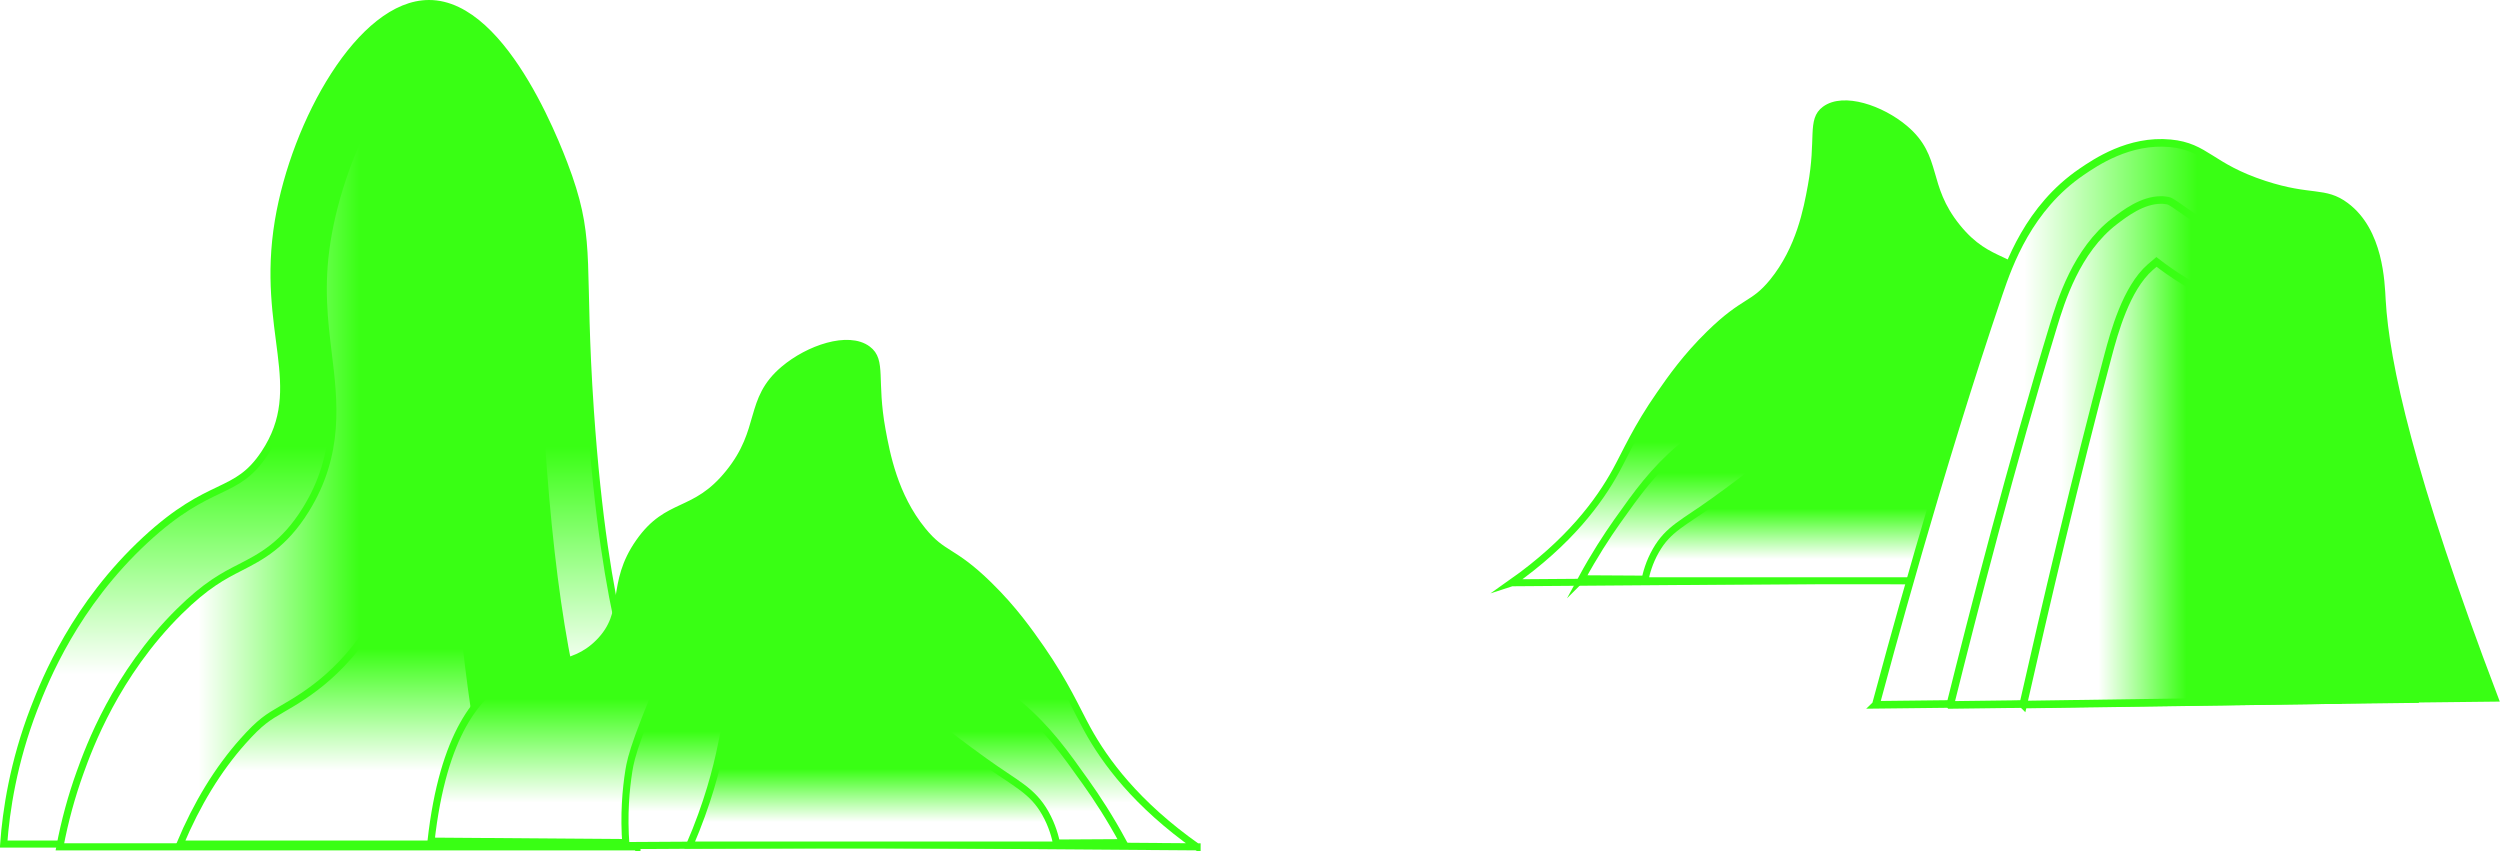
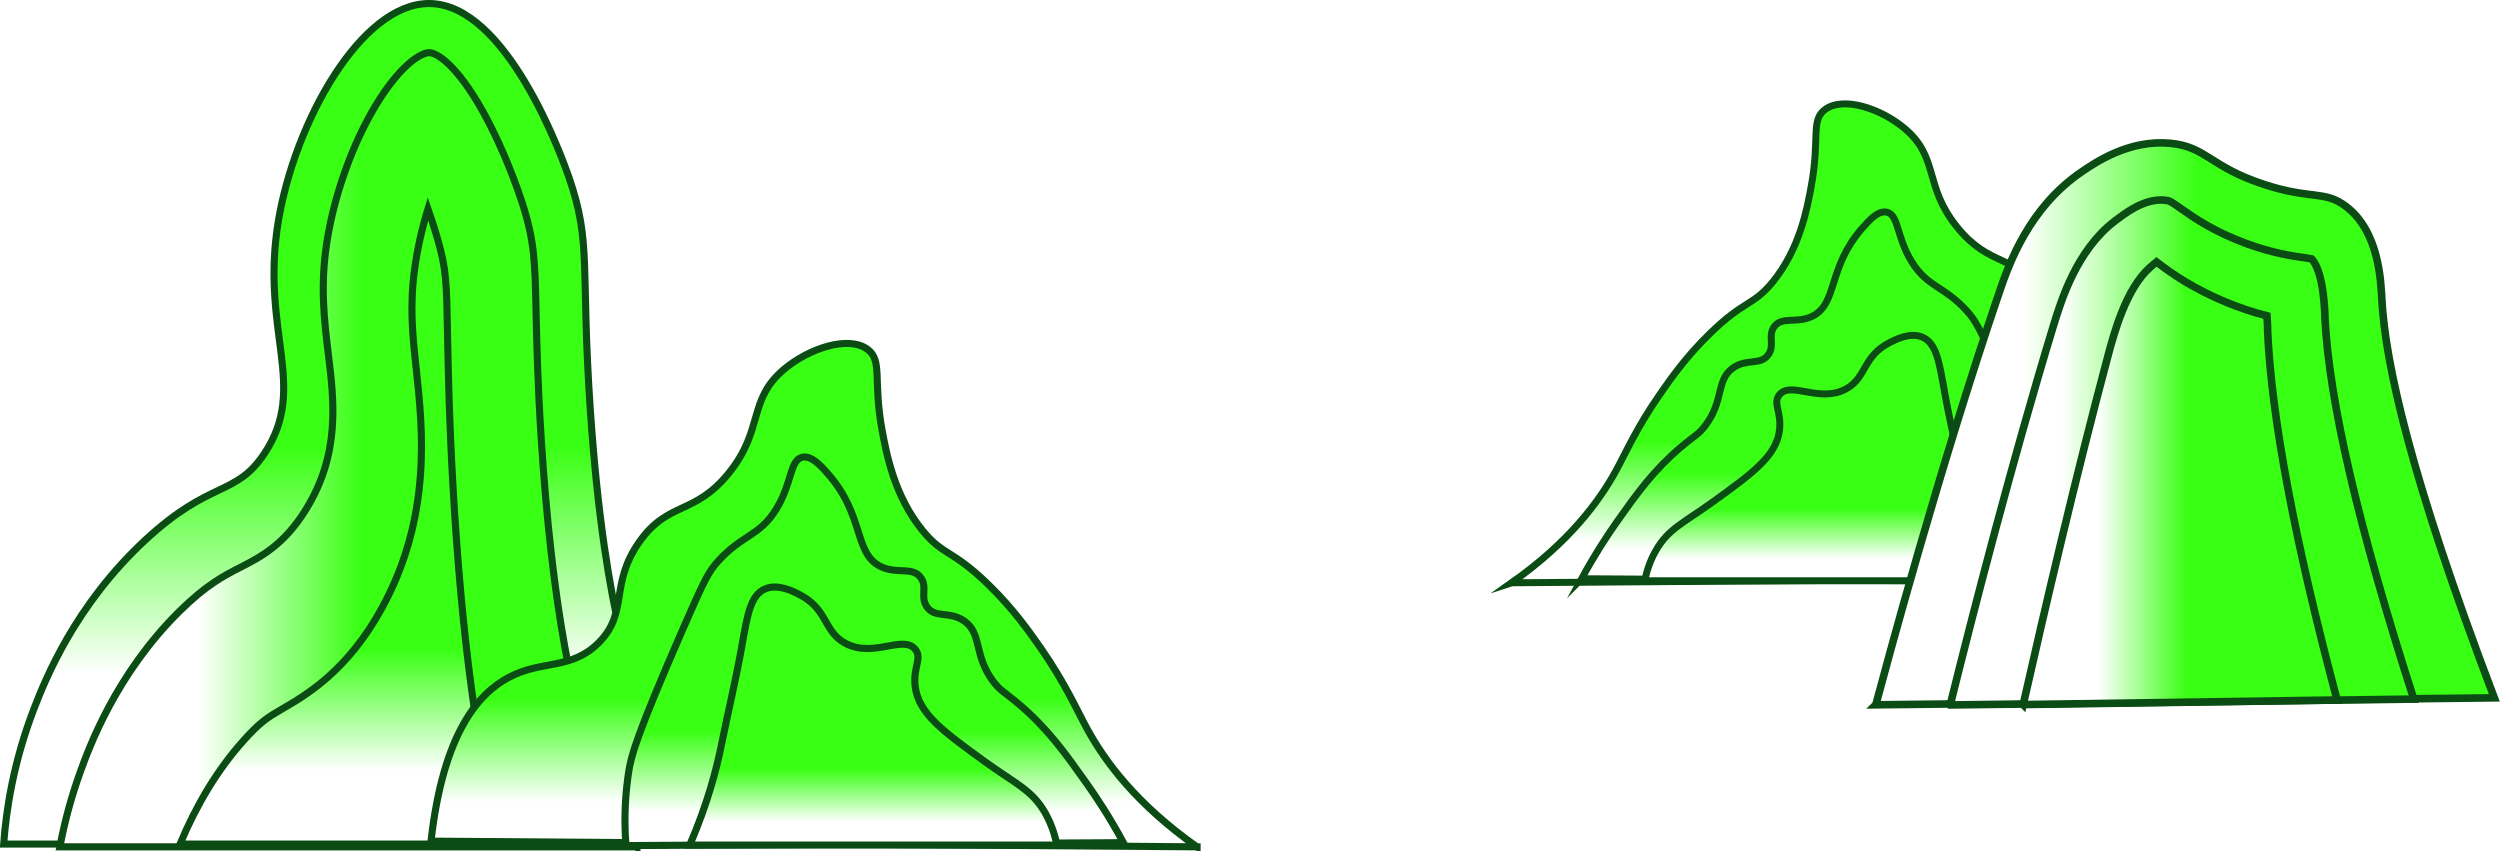
<svg xmlns="http://www.w3.org/2000/svg" xmlns:xlink="http://www.w3.org/1999/xlink" id="Layer_2" data-name="Layer 2" viewBox="0 0 197.5 67.2">
  <defs>
    <style>
      .cls-1 {
        fill: url(#linear-gradient-11);
      }

      .cls-1, .cls-2, .cls-3, .cls-4, .cls-5, .cls-6, .cls-7, .cls-8, .cls-9, .cls-10, .cls-11, .cls-12 {
-         stroke: #39ff14;
+         stroke: #0a4c14;
        stroke-miterlimit: 10;
      }

      .cls-1, .cls-11, .cls-12 {
        stroke-width: .6px;
      }

      .cls-2 {
        fill: url(#linear-gradient-5);
      }

      .cls-2, .cls-3, .cls-5, .cls-6, .cls-8, .cls-9 {
        stroke-width: .56px;
      }

      .cls-3 {
        fill: url(#linear-gradient-7);
      }

      .cls-4 {
        fill: url(#linear-gradient-3);
      }

      .cls-4, .cls-7, .cls-10 {
        stroke-width: .55px;
      }

      .cls-5 {
        fill: url(#linear-gradient-9);
      }

      .cls-6 {
        fill: url(#linear-gradient-8);
      }

      .cls-7 {
        fill: url(#linear-gradient);
      }

      .cls-8 {
        fill: url(#linear-gradient-4);
      }

      .cls-9 {
        fill: url(#linear-gradient-6);
      }

      .cls-10 {
        fill: url(#linear-gradient-2);
      }

      .cls-11 {
        fill: url(#linear-gradient-10);
      }

      .cls-12 {
        fill: url(#linear-gradient-12);
      }
    </style>
    <linearGradient id="linear-gradient" x1="148.19" y1="49.4" x2="148.19" y2="21.56" gradientUnits="userSpaceOnUse">
      <stop offset=".17" stop-color="#ffffff" />
      <stop offset=".24" stop-color="#ffffff" />
      <stop offset=".52" stop-color="#39ff14" />
      <stop offset=".74" stop-color="#39ff14" />
      <stop offset=".91" stop-color="#39ff14" />
      <stop offset="1" stop-color="#39ff14" />
    </linearGradient>
    <linearGradient id="linear-gradient-2" x1="143.67" y1="48.53" x2="143.67" y2="27.05" xlink:href="#linear-gradient" />
    <linearGradient id="linear-gradient-3" x1="143.74" y1="47.6" x2="143.74" y2="33.34" xlink:href="#linear-gradient" />
    <linearGradient id="linear-gradient-4" x1="29.34" y1="68.73" x2="29.34" y2="4.44" xlink:href="#linear-gradient" />
    <linearGradient id="linear-gradient-5" x1="4.73" y1="35.54" x2="50.32" y2="35.54" xlink:href="#linear-gradient" />
    <linearGradient id="linear-gradient-6" x1="26.9" y1="69.15" x2="26.9" y2="34.73" xlink:href="#linear-gradient" />
    <linearGradient id="linear-gradient-7" x1="624.48" y1="70.43" x2="624.48" y2="41.17" gradientTransform="translate(688.79) scale(-1 1)" xlink:href="#linear-gradient" />
    <linearGradient id="linear-gradient-8" x1="619.73" y1="69.52" x2="619.73" y2="46.93" gradientTransform="translate(688.79) scale(-1 1)" xlink:href="#linear-gradient" />
    <linearGradient id="linear-gradient-9" x1="619.8" y1="68.54" x2="619.8" y2="53.55" gradientTransform="translate(688.79) scale(-1 1)" xlink:href="#linear-gradient" />
    <linearGradient id="linear-gradient-10" y1="33.48" x2="197.06" y2="33.48" xlink:href="#linear-gradient" />
    <linearGradient id="linear-gradient-11" x1="154.07" y1="35.74" x2="190.68" y2="35.74" xlink:href="#linear-gradient" />
    <linearGradient id="linear-gradient-12" x1="159.83" y1="38.19" x2="184.64" y2="38.19" xlink:href="#linear-gradient" />
  </defs>
  <g id="Layer_1-2" data-name="Layer 1">
    <g>
      <g>
        <path class="cls-7" d="M119.4,46.05c4.57-3.22,6.94-6.45,8.26-8.86.81-1.48,1.62-3.38,3.48-6.05.88-1.27,2.05-2.94,3.91-4.76,2.78-2.72,3.42-2.18,5-4.11,2.13-2.62,2.71-5.76,3.04-7.57.69-3.75-.06-5.21,1.09-6.05,1.45-1.07,4.43-.07,6.3,1.51,2.73,2.31,1.48,4.5,4.13,7.78,2.59,3.21,4.55,2.08,6.74,5.19,2.25,3.21.77,5.28,3.04,7.57,2.07,2.08,4.21,1.28,6.74,2.59,2.3,1.2,4.95,4.19,5.87,12.32-19.19.14-38.38.29-57.57.43Z" />
        <path class="cls-10" d="M124.94,45.73c1.01-1.86,2-3.38,2.82-4.54,1.56-2.2,2.84-4,5-5.84,1.13-.96,1.41-1,1.96-1.73,1.5-1.99.83-3.57,2.17-4.54,1.11-.8,2.2-.17,2.82-1.08.51-.75-.06-1.44.43-2.16.62-.9,1.8-.24,3.04-.86,2.01-1,1.19-3.81,3.91-6.92.58-.67,1.27-1.44,1.96-1.3.95.2.76,1.94,1.96,3.89,1.25,2.05,2.54,1.91,4.35,3.89.73.8,1.05,1.41,2.61,4.97,3.66,8.38,3.96,9.75,4.13,10.81.22,1.38.4,3.29.22,5.62-12.46-.07-24.91-.14-37.37-.22Z" />
        <path class="cls-4" d="M129.94,45.88c.11-.58.34-1.45.87-2.38.99-1.74,2.19-2.18,4.56-3.89,3.1-2.24,4.96-3.59,5.21-5.62.18-1.43-.56-2.14,0-2.81.92-1.1,3.11.66,5.21-.43,1.69-.88,1.32-2.57,3.48-3.68.51-.26,1.65-.85,2.61-.43,1.12.49,1.33,2.04,1.74,4.32.44,2.46,1.03,4.9,1.52,7.35.37,1.85,1.05,4.47,2.39,7.57h-27.59Z" />
      </g>
      <g>
        <path class="cls-8" d="M58.38,66.68c-2.05-2.09-4.88-5.4-7.15-10.03-.8-1.62-3.42-7.27-4.59-24.18-.79-11.54.13-13.21-1.71-18.51-.52-1.48-4.89-13.69-11.04-13.68-5.37,0-10.59,9.33-11.9,17.18-1.45,8.75,2.4,13.08-1.09,18.35-2.28,3.45-4.24,2.05-9.41,6.84-5.56,5.15-7.91,11.03-8.79,13.3-1.66,4.3-2.22,8.12-2.41,10.73,19.36,0,38.72,0,58.08,0Z" />
        <path class="cls-2" d="M50.32,66.91c-.96-1.56-1.83-3.18-2.59-4.84-2.47-5.38-4.14-14.58-4.97-27.34-.29-4.51-.35-7.58-.41-10.04-.08-4-.12-5.65-1.1-8.68-.3-.92-1.41-4.16-3.08-7.16-2.06-3.71-3.66-4.69-4.27-4.69-.58,0-2.22.87-4.2,4.14-1.85,3.05-3.29,7.09-3.87,10.78-.55,3.53-.21,6.26.11,8.91.45,3.68.96,7.86-1.78,12.27-1.73,2.8-3.57,3.74-5.19,4.57-1.31.67-2.66,1.36-4.81,3.48-5.02,4.97-7.13,10.77-7.82,12.68-.69,1.91-1.23,3.89-1.61,5.91h45.59Z" />
        <path class="cls-9" d="M39.6,66.68c-1.86-6.88-3.14-16.4-3.82-28.37-.3-5.27-.36-8.83-.42-11.69-.08-4.41-.1-5.32-.78-7.71-.12-.41-.38-1.3-.77-2.41-.48,1.56-.84,3.18-1.05,4.73-.41,2.99-.17,5.24.14,8.08.49,4.57,1.23,11.48-2.72,18.71-2.73,4.99-5.98,6.88-7.91,8-1.1.64-1.7.99-3.08,2.54-1.97,2.21-3.63,4.93-4.97,8.12h25.39Z" />
      </g>
      <g>
        <path class="cls-3" d="M94.57,66.91c-4.81-3.39-7.29-6.78-8.68-9.32-.85-1.55-1.71-3.56-3.65-6.36-.93-1.33-2.16-3.09-4.11-5-2.92-2.86-3.6-2.29-5.25-4.32-2.24-2.75-2.85-6.06-3.2-7.95-.72-3.95.06-5.47-1.14-6.36-1.52-1.13-4.66-.07-6.62,1.59-2.87,2.43-1.55,4.73-4.34,8.18-2.72,3.37-4.79,2.19-7.08,5.45-2.37,3.37-.81,5.55-3.2,7.95-2.18,2.18-4.43,1.34-7.08,2.73-2.42,1.27-5.21,4.41-6.17,12.95,20.17.15,40.35.3,60.52.45Z" />
        <path class="cls-6" d="M88.75,66.57c-1.06-1.96-2.1-3.55-2.97-4.77-1.64-2.31-2.99-4.21-5.25-6.14-1.19-1.01-1.48-1.06-2.06-1.82-1.57-2.09-.87-3.76-2.28-4.77-1.17-.84-2.32-.18-2.97-1.14-.54-.79.06-1.52-.46-2.27-.65-.95-1.89-.26-3.2-.91-2.11-1.05-1.26-4.01-4.11-7.27-.61-.7-1.34-1.51-2.06-1.36-1,.21-.8,2.04-2.06,4.09-1.32,2.15-2.67,2.01-4.57,4.09-.77.84-1.1,1.48-2.74,5.23-3.85,8.81-4.16,10.25-4.34,11.36-.23,1.45-.42,3.46-.23,5.91,13.09-.08,26.19-.15,39.28-.23Z" />
        <path class="cls-5" d="M83.49,66.74c-.12-.61-.36-1.52-.91-2.5-1.04-1.83-2.31-2.29-4.8-4.09-3.26-2.36-5.21-3.77-5.48-5.91-.19-1.5.58-2.25,0-2.95-.97-1.16-3.27.7-5.48-.45-1.78-.93-1.39-2.7-3.65-3.86-.54-.28-1.73-.89-2.74-.45-1.17.51-1.4,2.15-1.83,4.55-.46,2.59-1.08,5.15-1.6,7.73-.39,1.95-1.11,4.7-2.51,7.95,9.67,0,19.34,0,29.01,0Z" />
      </g>
      <g>
        <path class="cls-11" d="M148.19,55.67c.78-2.9,4.96-18.49,9.73-32.51.79-2.32,2.36-6.74,6.52-9.58,1.1-.75,3.76-2.57,7.02-2.26,2.84.27,3.13,1.86,7.43,3.26,3.68,1.2,4.75.45,6.42,1.71,2.67,2,2.78,6,2.86,7.43.28,4.93,2.2,13.84,8.88,31.41-16.29.18-32.58.37-48.87.55Z" />
        <path class="cls-1" d="M154.07,55.67c1.79-7.2,4.86-19.13,8.15-29.93.59-1.93,1.81-5.95,4.84-8.27.82-.62,2.18-1.67,3.67-1.67.1,0,.21,0,.31.02.35.04.38.04,1.26.66,1.02.72,2.56,1.8,5.16,2.76,2.11.77,3.61.98,4.59,1.12.15.02.41.06.57.09.18.19.52.68.77,1.88.2.98.25,2.02.28,2.57v.22c.34,6.62,2.64,16.48,7.02,30.11l-36.61.46Z" />
        <path class="cls-12" d="M159.83,55.67c1.72-7.61,4.15-18.01,6.72-27.63.46-1.71,1.41-5.26,3.32-6.93.15-.13.32-.28.49-.42,1.2.92,2.89,2.1,5.47,3.17,1.11.46,2.18.82,3.26,1.09.03.38.04.72.05.95v.25c.32,6.89,2.11,16.44,5.49,29.15l-24.81.36Z" />
      </g>
    </g>
  </g>
</svg>
